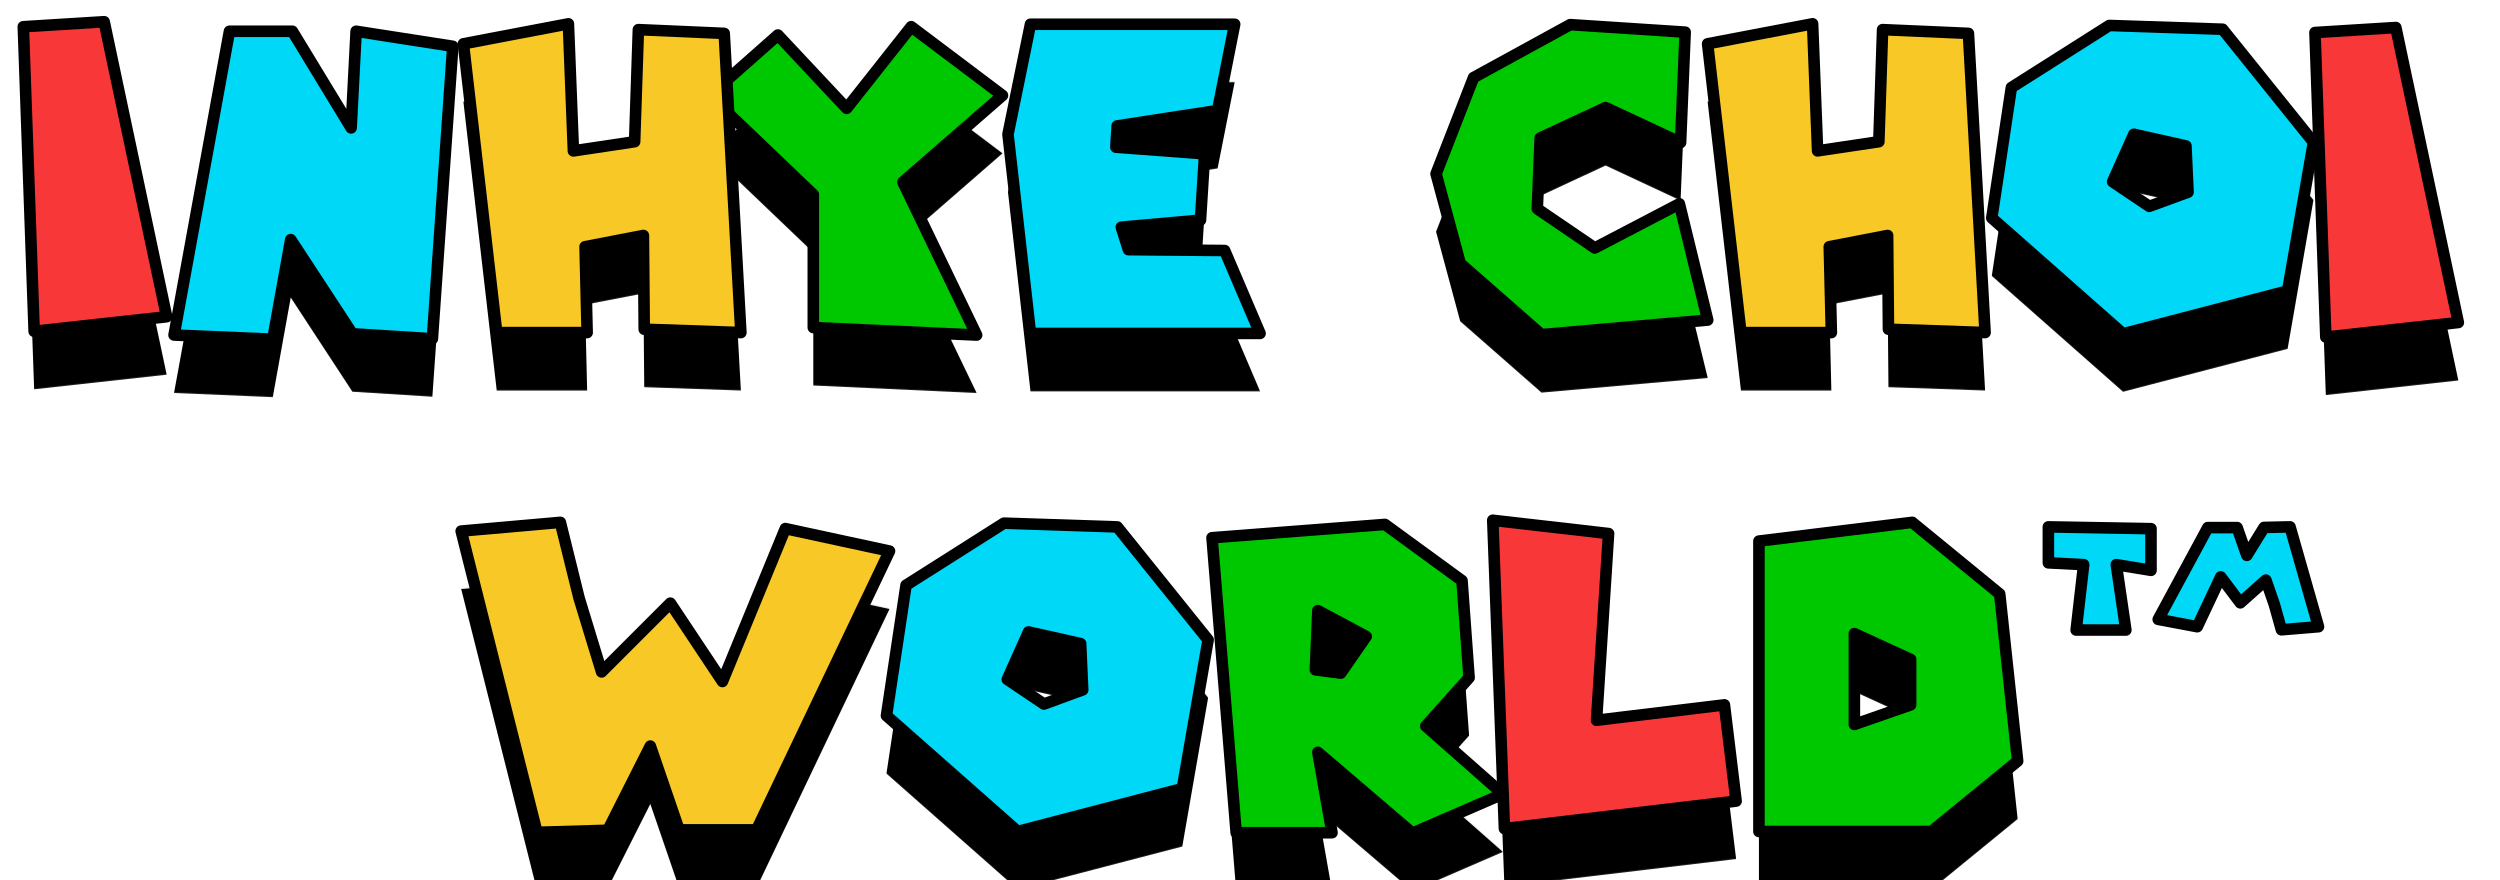
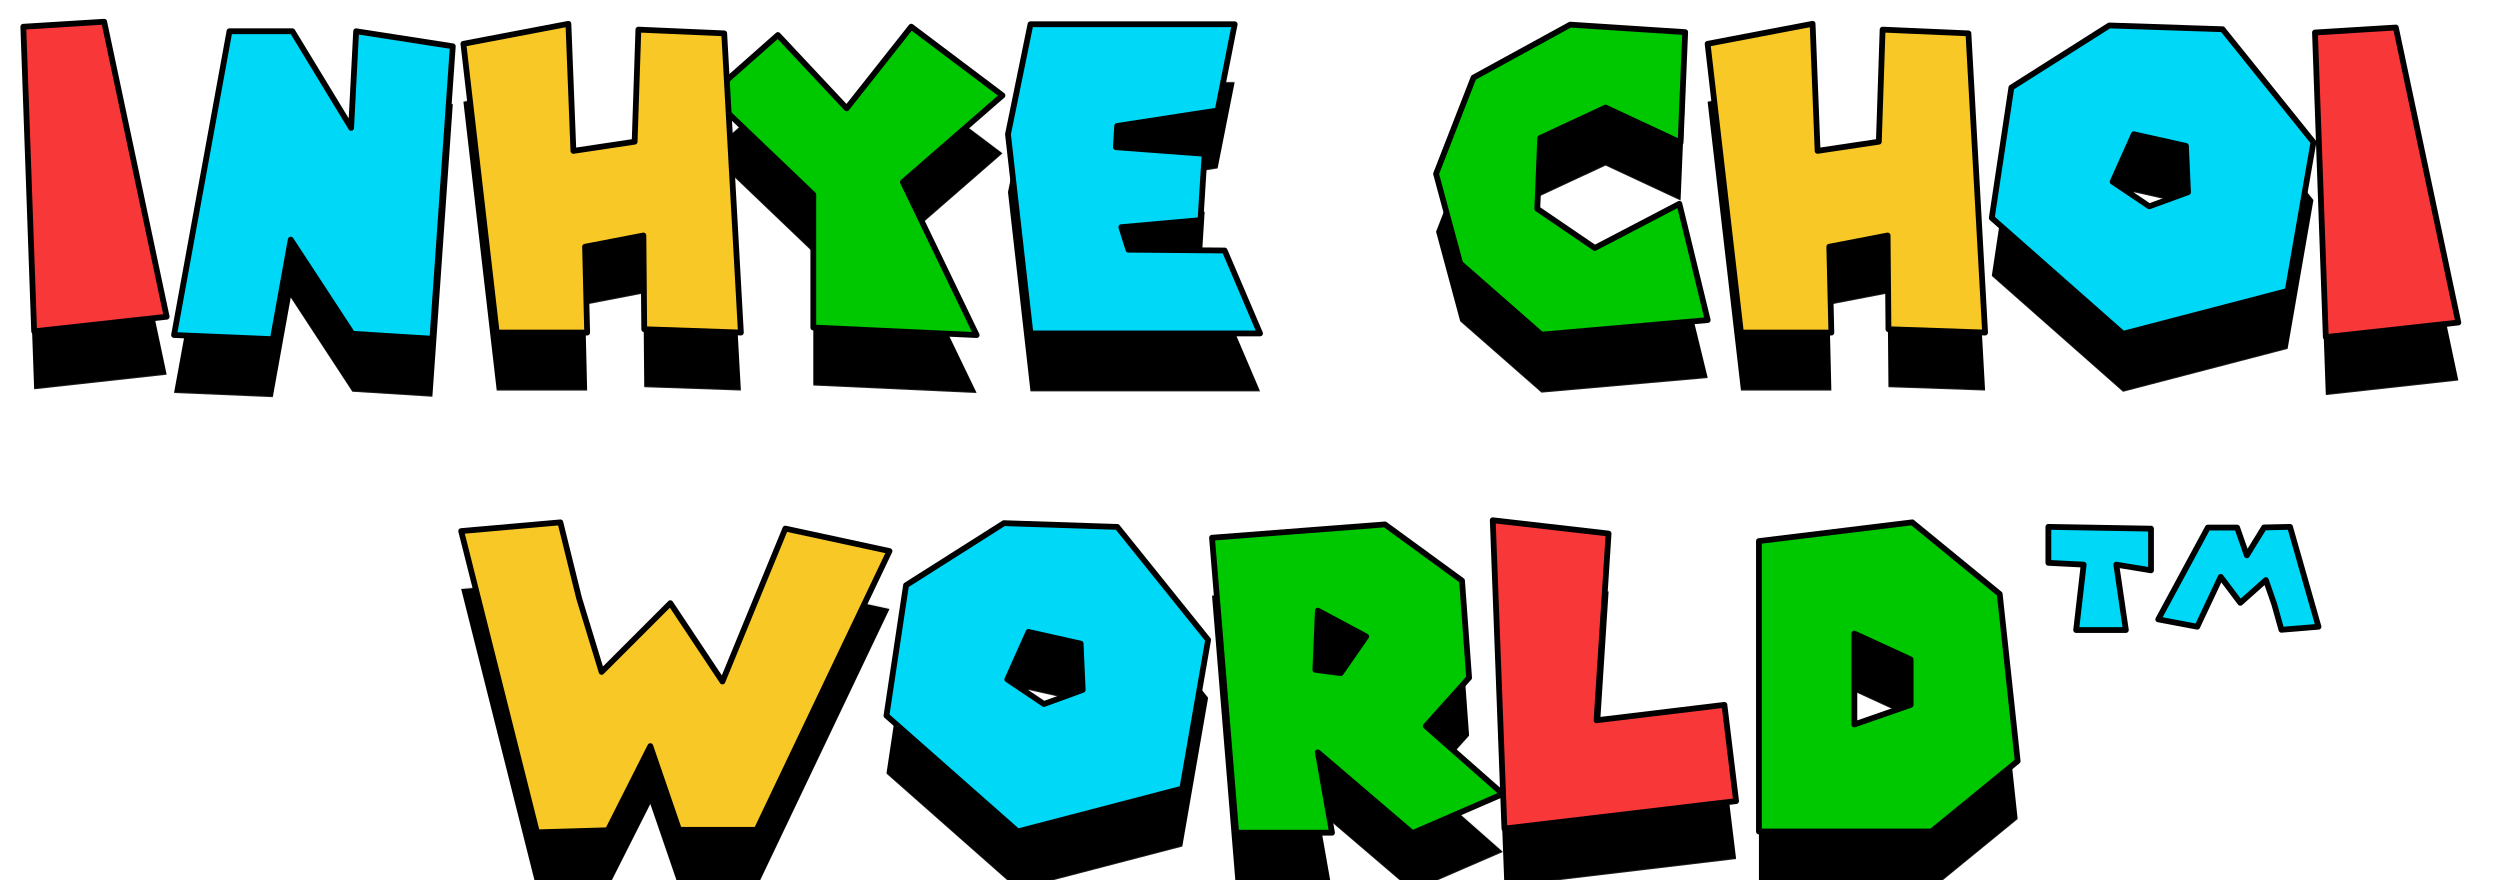
<svg xmlns="http://www.w3.org/2000/svg" xmlns:xlink="http://www.w3.org/1999/xlink" width="432" height="152" viewBox="0 0 432 152">
  <defs>
    <style>
      .cls-1, .cls-11, .cls-3, .cls-9 {
        fill: #00c800;
      }

      .cls-1, .cls-10, .cls-11, .cls-12, .cls-13, .cls-14, .cls-16, .cls-2, .cls-3, .cls-4, .cls-5, .cls-6, .cls-7, .cls-8, .cls-9 {
        stroke: #000;
        stroke-linejoin: round;
-         stroke-width: 2px;
+         strokeWidth: 2px;
      }

      .cls-1, .cls-10, .cls-11, .cls-12, .cls-13, .cls-14, .cls-15, .cls-16, .cls-2, .cls-3, .cls-4, .cls-5, .cls-6, .cls-7, .cls-8, .cls-9 {
        fill-rule: evenodd;
      }

      .cls-1 {
        filter: url(#filter);
      }

      .cls-14, .cls-15, .cls-2, .cls-6 {
        fill: #f83838;
      }

      .cls-2 {
        filter: url(#filter-2);
      }

      .cls-3 {
        filter: url(#filter-3);
      }

      .cls-10, .cls-13, .cls-16, .cls-4, .cls-7 {
        fill: #00d8f8;
      }

      .cls-4 {
        filter: url(#filter-4);
      }

      .cls-12, .cls-5, .cls-8 {
        fill: #f8c828;
      }

      .cls-5 {
        filter: url(#filter-5);
      }

      .cls-6 {
        filter: url(#filter-6);
      }

      .cls-7 {
        filter: url(#filter-7);
      }

      .cls-8 {
        filter: url(#filter-8);
      }

      .cls-9 {
        filter: url(#filter-9);
      }

      .cls-10 {
        filter: url(#filter-10);
      }

      .cls-11 {
        filter: url(#filter-11);
      }

      .cls-12 {
        filter: url(#filter-12);
      }

      .cls-13 {
        filter: url(#filter-13);
      }

      .cls-14 {
        filter: url(#filter-14);
      }
    </style>
    <filter id="filter" x="299" y="86" width="54" height="68" filterUnits="userSpaceOnUse">
      <feOffset result="offset" dy="10" in="SourceAlpha" />
      <feGaussianBlur result="blur" />
      <feFlood result="flood" />
      <feComposite result="composite" operator="in" in2="blur" />
      <feBlend result="blend" in="SourceGraphic" />
    </filter>
    <filter id="filter-2" x="253" y="85" width="51" height="69" filterUnits="userSpaceOnUse">
      <feOffset result="offset" dy="10" in="SourceAlpha" />
      <feGaussianBlur result="blur" />
      <feFlood result="flood" />
      <feComposite result="composite" operator="in" in2="blur" />
      <feBlend result="blend" in="SourceGraphic" />
    </filter>
    <filter id="filter-3" x="205" y="86" width="59" height="68" filterUnits="userSpaceOnUse">
      <feOffset result="offset" dy="10" in="SourceAlpha" />
      <feGaussianBlur result="blur" />
      <feFlood result="flood" />
      <feComposite result="composite" operator="in" in2="blur" />
      <feBlend result="blend" in="SourceGraphic" />
    </filter>
    <filter id="filter-4" x="149" y="86" width="64" height="68" filterUnits="userSpaceOnUse">
      <feOffset result="offset" dy="10" in="SourceAlpha" />
      <feGaussianBlur result="blur" />
      <feFlood result="flood" />
      <feComposite result="composite" operator="in" in2="blur" />
      <feBlend result="blend" in="SourceGraphic" />
    </filter>
    <filter id="filter-5" x="75" y="86" width="83" height="68" filterUnits="userSpaceOnUse">
      <feOffset result="offset" dy="10" in="SourceAlpha" />
      <feGaussianBlur result="blur" />
      <feFlood result="flood" />
      <feComposite result="composite" operator="in" in2="blur" />
      <feBlend result="blend" in="SourceGraphic" />
    </filter>
    <filter id="filter-6" x="396" y="0" width="33" height="69" filterUnits="userSpaceOnUse">
      <feOffset result="offset" dy="10" in="SourceAlpha" />
      <feGaussianBlur result="blur" />
      <feFlood result="flood" />
      <feComposite result="composite" operator="in" in2="blur" />
      <feBlend result="blend" in="SourceGraphic" />
    </filter>
    <filter id="filter-7" x="340" y="0" width="64" height="68" filterUnits="userSpaceOnUse">
      <feOffset result="offset" dy="10" in="SourceAlpha" />
      <feGaussianBlur result="blur" />
      <feFlood result="flood" />
      <feComposite result="composite" operator="in" in2="blur" />
      <feBlend result="blend" in="SourceGraphic" />
    </filter>
    <filter id="filter-8" x="291" y="0" width="57" height="68" filterUnits="userSpaceOnUse">
      <feOffset result="offset" dy="10" in="SourceAlpha" />
      <feGaussianBlur result="blur" />
      <feFlood result="flood" />
      <feComposite result="composite" operator="in" in2="blur" />
      <feBlend result="blend" in="SourceGraphic" />
    </filter>
    <filter id="filter-9" x="244" y="0" width="56" height="68" filterUnits="userSpaceOnUse">
      <feOffset result="offset" dy="10" in="SourceAlpha" />
      <feGaussianBlur result="blur" />
      <feFlood result="flood" />
      <feComposite result="composite" operator="in" in2="blur" />
      <feBlend result="blend" in="SourceGraphic" />
    </filter>
    <filter id="filter-10" x="170" y="0" width="52" height="68" filterUnits="userSpaceOnUse">
      <feOffset result="offset" dy="10" in="SourceAlpha" />
      <feGaussianBlur result="blur" />
      <feFlood result="flood" />
      <feComposite result="composite" operator="in" in2="blur" />
      <feBlend result="blend" in="SourceGraphic" />
    </filter>
    <filter id="filter-11" x="118" y="0" width="60" height="68" filterUnits="userSpaceOnUse">
      <feOffset result="offset" dy="10" in="SourceAlpha" />
      <feGaussianBlur result="blur" />
      <feFlood result="flood" />
      <feComposite result="composite" operator="in" in2="blur" />
      <feBlend result="blend" in="SourceGraphic" />
    </filter>
    <filter id="filter-12" x="76" y="0" width="57" height="68" filterUnits="userSpaceOnUse">
      <feOffset result="offset" dy="10" in="SourceAlpha" />
      <feGaussianBlur result="blur" />
      <feFlood result="flood" />
      <feComposite result="composite" operator="in" in2="blur" />
      <feBlend result="blend" in="SourceGraphic" />
    </filter>
    <filter id="filter-13" x="26" y="1" width="57" height="68" filterUnits="userSpaceOnUse">
      <feOffset result="offset" dy="10" in="SourceAlpha" />
      <feGaussianBlur result="blur" />
      <feFlood result="flood" />
      <feComposite result="composite" operator="in" in2="blur" />
      <feBlend result="blend" in="SourceGraphic" />
    </filter>
    <filter id="filter-14" x="0" y="-1" width="33" height="69" filterUnits="userSpaceOnUse">
      <feOffset result="offset" dy="10" in="SourceAlpha" />
      <feGaussianBlur result="blur" />
      <feFlood result="flood" />
      <feComposite result="composite" operator="in" in2="blur" />
      <feBlend result="blend" in="SourceGraphic" />
    </filter>
  </defs>
  <g style="fill: #00c800; filter: url(#filter)">
    <path id="D" class="cls-1" d="M330.443,90.259l-26.5,3.24v50.184h29.808l14.9-12.168-3.1-28.872-15.12-12.384h0Zm-10.008,19.224,9.72,4.464V121.8l-9.72,3.384v-15.7h0Z" style="stroke: inherit; filter: none; fill: inherit" />
  </g>
  <use xlink:href="#D" style="stroke: #000; filter: none; fill: none" />
  <g style="fill: #f83838; filter: url(#filter-2)">
    <path id="L" class="cls-2" d="M277.963,92.2l-20.016-2.3,2.016,53.28L300,138.427,297.979,121.8l-22.1,2.664L277.963,92.2h0Z" style="stroke: inherit; filter: none; fill: inherit" />
  </g>
  <use xlink:href="#L" style="stroke: #000; filter: none; fill: none" />
  <g style="fill: #00c800; filter: url(#filter-3)">
    <path id="R" class="cls-3" d="M239.316,90.619l-29.88,2.3,4.176,50.976h16.56L227.724,130l16.344,13.968,15.624-6.768-13.32-11.736,7.488-8.352-1.224-16.776-13.32-9.72h0Zm-11.592,14.9,8.352,4.464-4.392,6.336-4.392-.576,0.432-10.224h0Z" style="stroke: inherit; filter: none; fill: inherit" />
  </g>
  <use xlink:href="#R" style="stroke: #000; filter: none; fill: none" />
  <g style="fill: #00d8f8; filter: url(#filter-4)">
    <path id="O" class="cls-4" d="M193.068,91.051L173.484,90.4l-16.92,10.728-3.384,22.536,22.68,20.016,28.44-7.416,4.464-25.7-15.7-19.512h0ZM177.732,109.2l9,2.016,0.36,7.992-6.7,2.448L174.06,117.4l3.672-8.208h0Z" style="stroke: inherit; filter: none; fill: inherit" />
  </g>
  <use xlink:href="#O" style="stroke: #000; filter: none; fill: none" />
  <g style="fill: #f8c828; filter: url(#filter-5)">
    <path id="W" class="cls-5" d="M153.708,95.227l-18-3.888-10.872,26.424-9-13.536-11.88,11.88-3.888-12.744-3.24-13.1L79.692,91.771l13.1,52.056,12.24-.36,7.344-14.544,4.968,14.472H130.74l22.968-48.168h0Z" style="stroke: inherit; filter: none; fill: inherit" />
  </g>
  <use xlink:href="#W" style="stroke: #000; filter: none; fill: none" />
  <g style="fill: #f83838; filter: url(#filter-6)">
    <path id="I_" data-name="I " class="cls-6" d="M400.027,5.619L401.9,58.251l22.9-2.52L414,4.755l-13.968.864h0Z" style="stroke: inherit; filter: none; fill: inherit" />
  </g>
  <use xlink:href="#I_" style="stroke: #000; filter: none; fill: none" />
  <g style="fill: #00d8f8; filter: url(#filter-7)">
    <path id="O-2" data-name="O" class="cls-7" d="M384.068,5.051L364.484,4.4l-16.92,10.728L344.18,37.667l22.68,20.016,28.44-7.416,4.464-25.7-15.7-19.512h0ZM368.732,23.2l9,2.016,0.36,7.992-6.7,2.448L365.06,31.4l3.672-8.208h0Z" style="stroke: inherit; filter: none; fill: inherit" />
  </g>
  <use xlink:href="#O-2" style="stroke: #000; filter: none; fill: none" />
  <g style="fill: #f8c828; filter: url(#filter-8)">
    <path id="H" class="cls-8" d="M295.075,7.571l5.76,49.9h15.624L316.1,42.635l10.08-1.944,0.144,16.2,16.7,0.576-2.88-51.7-14.832-.648-0.648,19.368-10.584,1.584-0.864-21.96L295.075,7.571h0Z" style="stroke: inherit; filter: none; fill: inherit" />
  </g>
  <use xlink:href="#H" style="stroke: #000; filter: none; fill: none" />
  <g style="fill: #00c800; filter: url(#filter-9)">
    <path id="C" class="cls-9" d="M271.331,4.259l-16.7,9.144-6.48,16.632,4.176,15.48,14.04,12.312,28.728-2.52-4.9-20.088-14.616,7.632-9.936-6.768,0.5-12.24,11.3-5.256,12.96,6.048L291.2,5.555l-19.872-1.3h0Z" style="stroke: inherit; filter: none; fill: inherit" />
  </g>
  <use xlink:href="#C" style="stroke: #000; filter: none; fill: none" />
  <g style="fill: #00d8f8; filter: url(#filter-10)">
    <path id="E" class="cls-10" d="M178.067,4.187L174.179,23.2l3.888,34.416h39.672l-6.12-14.328-16.632-.144-1.224-3.888,13.68-1.224,0.72-11.448-15.336-1.152,0.216-3.672L210.4,19.091l2.952-14.9h-35.28Z" style="stroke: inherit; filter: none; fill: inherit" />
  </g>
  <use xlink:href="#E" style="stroke: #000; filter: none; fill: none" />
  <g style="fill: #00c800; filter: url(#filter-11)">
    <path id="Y" class="cls-11" d="M134.419,6.051l-11.808,10.44,17.928,17.136V56.6l28.224,1.3L156.019,31.467l17.208-14.976L157.459,4.611,146.3,18.723,134.419,6.051h0Z" style="stroke: inherit; filter: none; fill: inherit" />
  </g>
  <use xlink:href="#Y" style="stroke: #000; filter: none; fill: none" />
  <g style="fill: #f8c828; filter: url(#filter-12)">
    <path id="H-2" data-name="H" class="cls-12" d="M80.075,7.571l5.76,49.9h15.624L101.1,42.635l10.08-1.944,0.144,16.2,16.7,0.576-2.88-51.7-14.832-.648-0.648,19.368L99.083,26.075,98.219,4.115,80.075,7.571h0Z" style="stroke: inherit; filter: none; fill: inherit" />
  </g>
  <use xlink:href="#H-2" style="stroke: #000; filter: none; fill: none" />
  <g style="fill: #00d8f8; filter: url(#filter-13)">
    <path id="N" class="cls-13" d="M30.075,57.891l17.064,0.72,3.1-17.208L60.891,57.675l13.824,0.864L78.243,8,61.539,5.4l-0.864,16.7L50.523,5.4H39.651L30.075,57.891h0Z" style="stroke: inherit; filter: none; fill: inherit" />
  </g>
  <use xlink:href="#N" style="stroke: #000; filter: none; fill: none" />
  <g style="fill: #f83838; filter: url(#filter-14)">
    <path id="I" class="cls-14" d="M4.027,4.619L5.9,57.251l22.9-2.52L18,3.755,4.027,4.619h0Z" style="stroke: inherit; filter: none; fill: inherit" />
  </g>
  <use xlink:href="#I" style="stroke: #000; filter: none; fill: none" />
  <path class="cls-15" d="M392,98" />
  <path id="TM" class="cls-16" d="M353.958,91.042v6.216l6.1,0.312-1.3,11.3h8.592l-1.656-11.3,6,0.984v-7.2l-17.736-.312h0Zm18.984,15.984,6.744,1.272,4.056-8.616,3.384,4.488,4.416-3.936,1.464,4.224,1.224,4.368,6.408-.528-4.92-17.256-4.488.1-2.976,4.824-1.68-4.8H381.51l-8.568,15.864h0Z" />
</svg>
